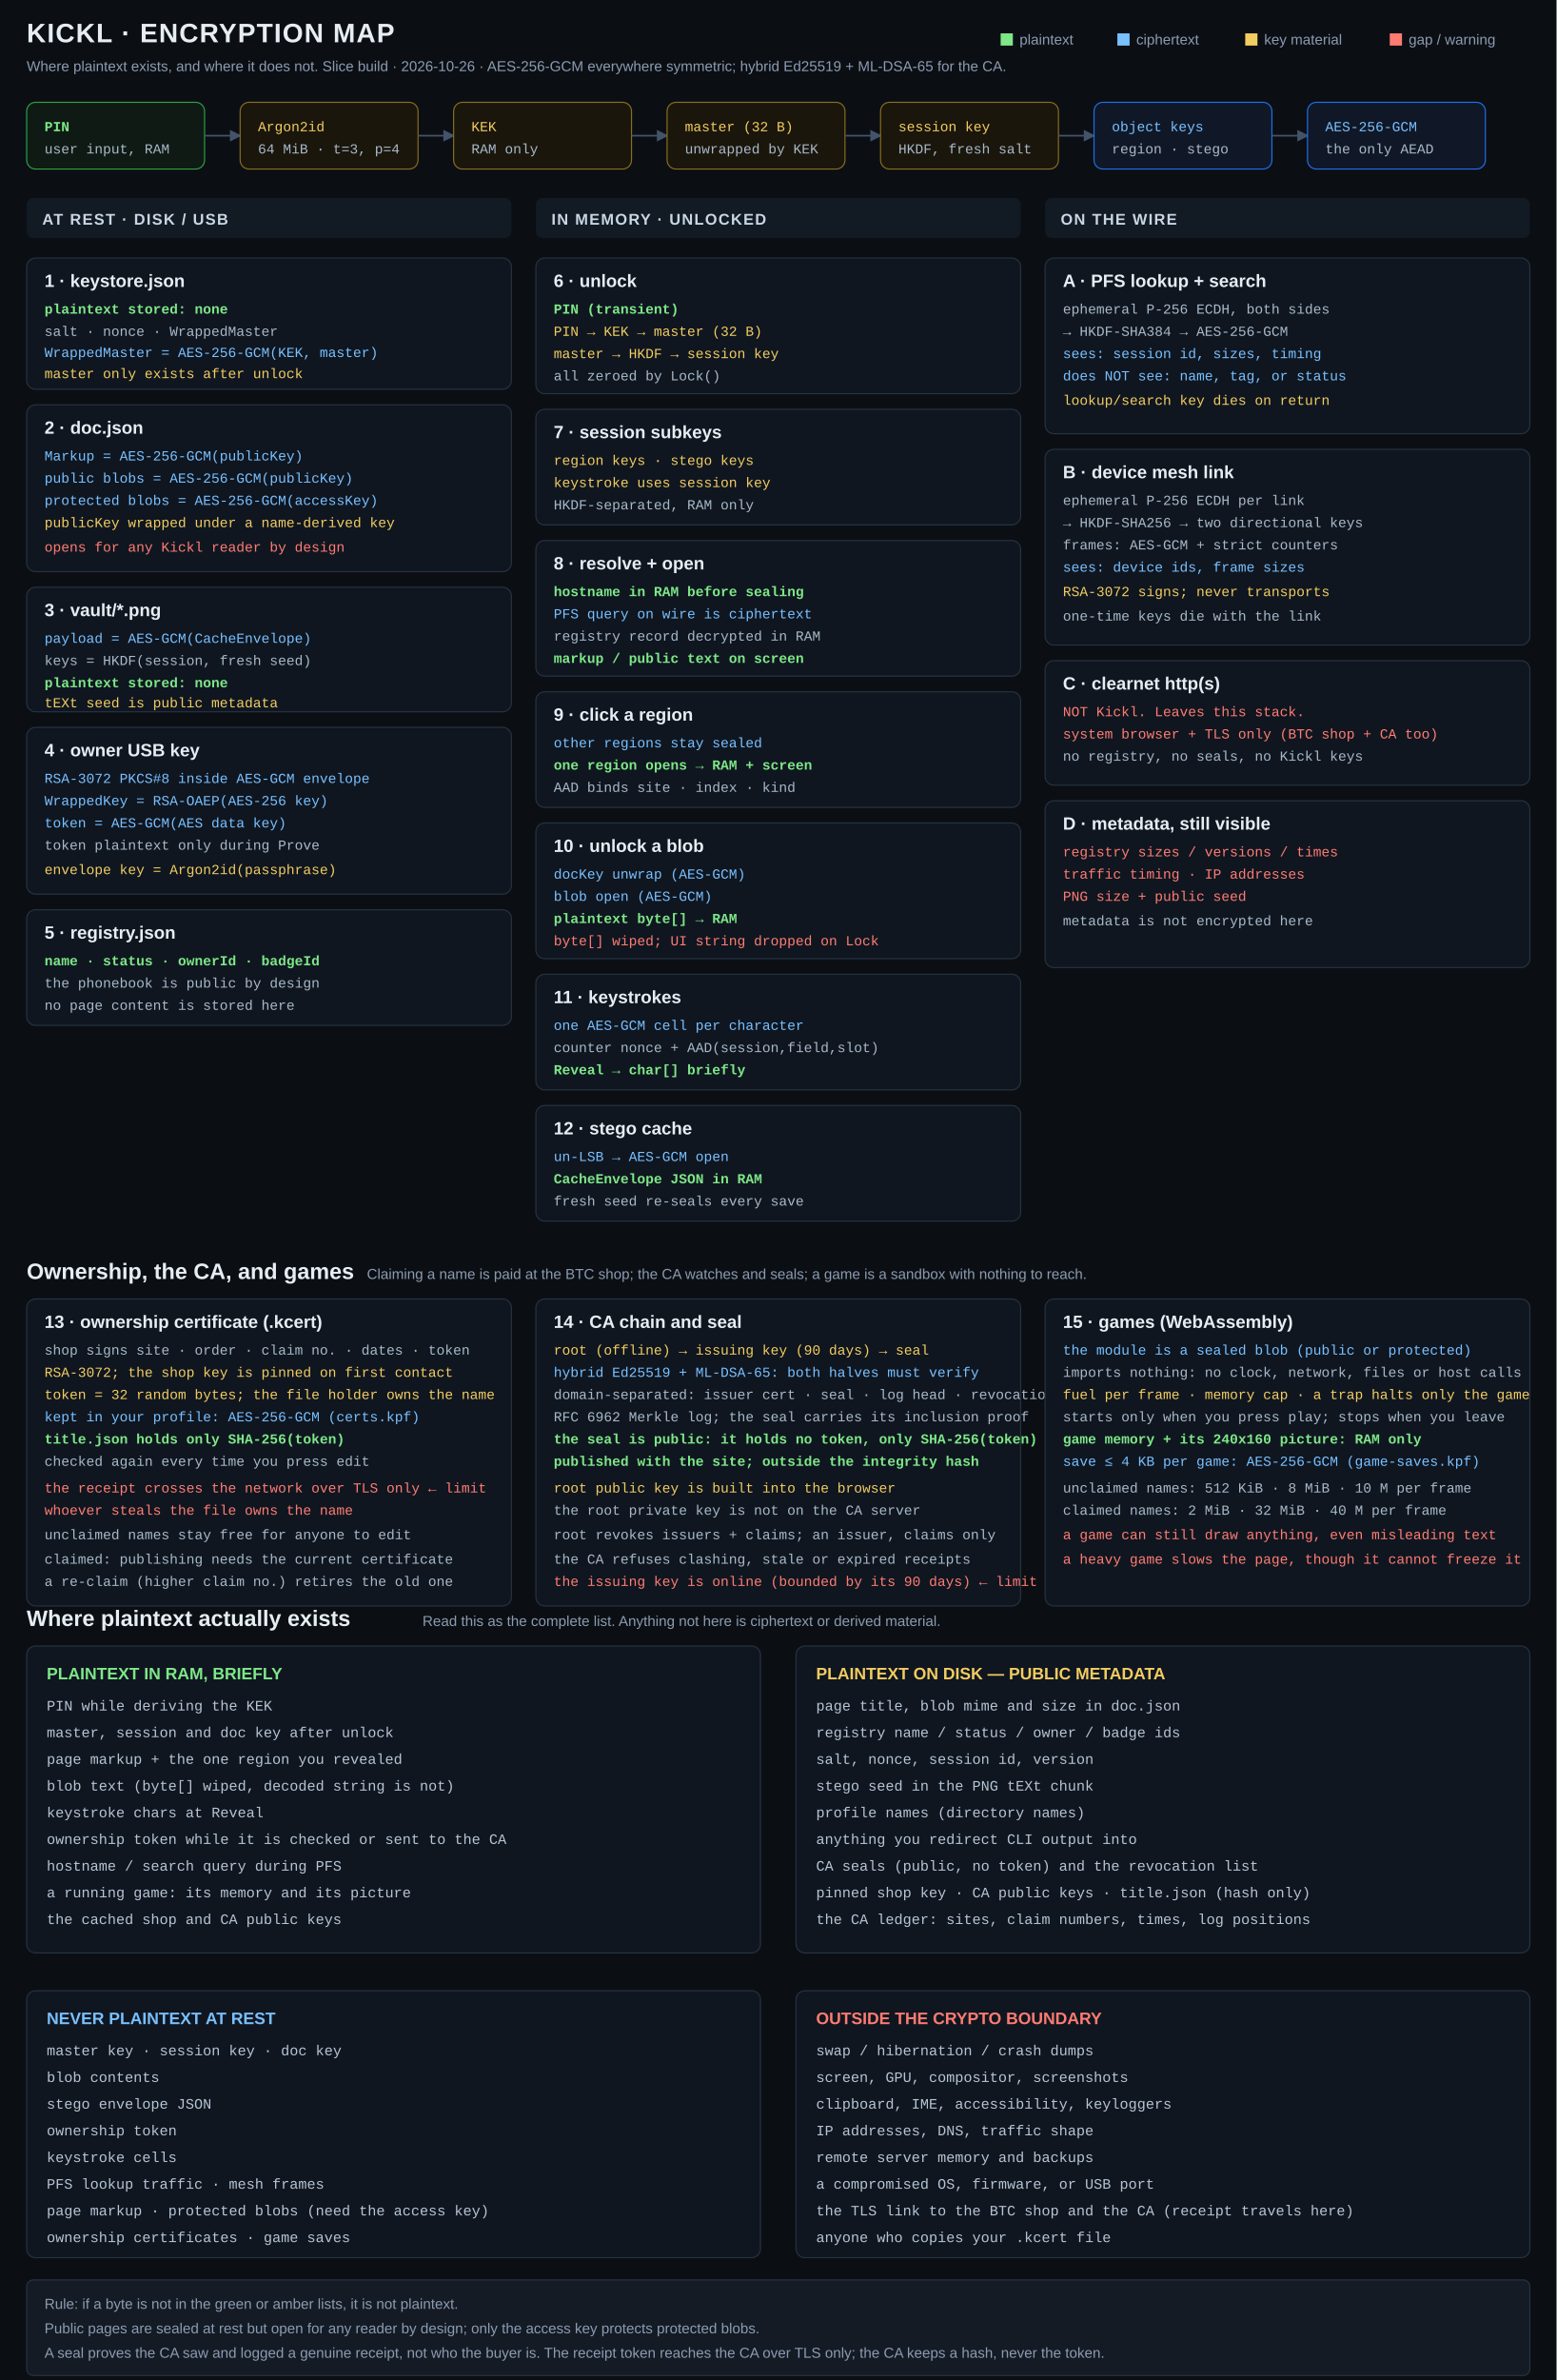
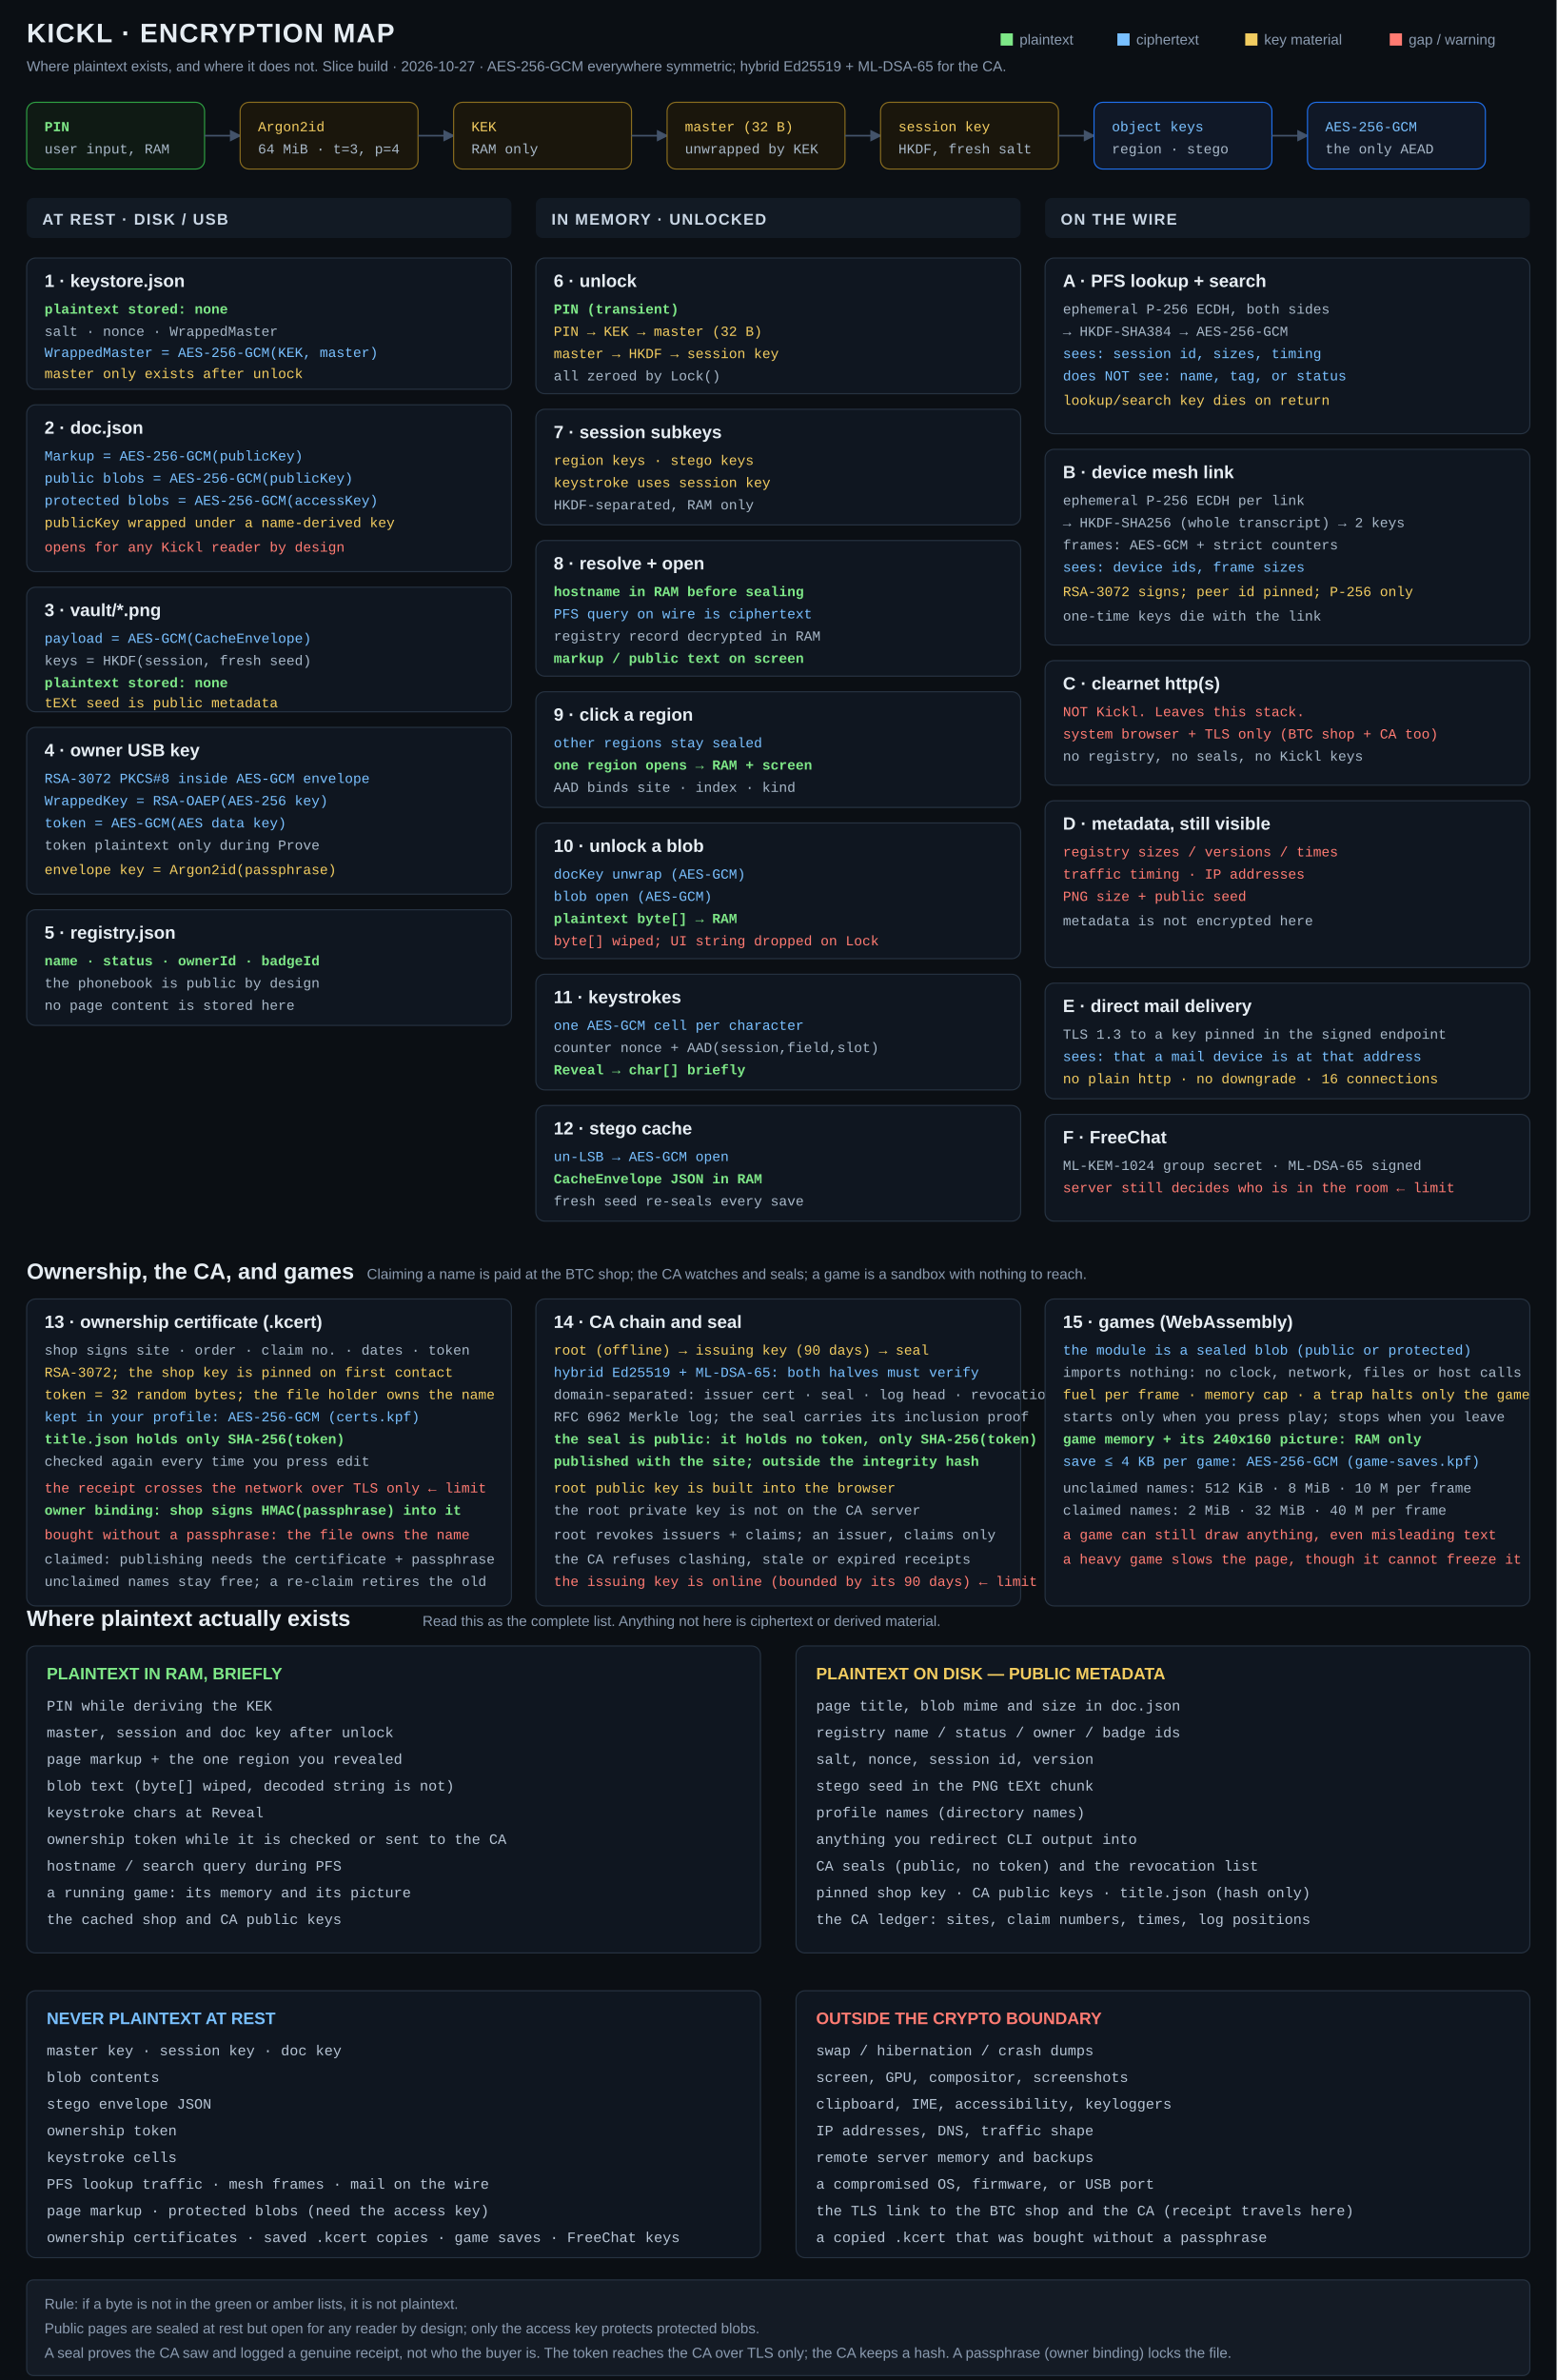
<svg xmlns="http://www.w3.org/2000/svg" width="1400" height="2140" viewBox="0 0 1400 2140" role="img" aria-labelledby="title desc">
  <rect width="1400" height="2140" fill="#0b0f14" />
  <style>
    .h { font: 700 16px "Segoe UI", Arial, sans-serif; fill: #e6edf3; }
    .sub { font: 400 13px "Segoe UI", Arial, sans-serif; fill: #8b9bb0; }
    .m { font: 400 12.5px Consolas, "Courier New", monospace; fill: #a8b8c8; }
    .pt { font: 600 12.5px Consolas, "Courier New", monospace; fill: #7ee787; }
    .ct { font: 400 12.5px Consolas, "Courier New", monospace; fill: #79c0ff; }
    .key { font: 400 12.5px Consolas, "Courier New", monospace; fill: #f2cc60; }
    .warn { font: 400 12.5px Consolas, "Courier New", monospace; fill: #ff7b72; }
    .box { fill: #0f1620; stroke: #263241; stroke-width: 1; }
    .colhead { font: 700 14px "Segoe UI", Arial, sans-serif; fill: #c9d6e4; letter-spacing: .08em; }
    .invh { font: 700 15px "Segoe UI", Arial, sans-serif; }
    .inv { font: 400 13px Consolas, "Courier New", monospace; fill: #b6c4d4; }
    .note { font: 400 13px "Segoe UI", Arial, sans-serif; fill: #8b9bb0; }
    .arrow { stroke: #43536a; stroke-width: 1.5; fill: none; }
  </style>
  <defs>
    <marker id="a" viewBox="0 0 8 8" refX="7" refY="4" markerWidth="7" markerHeight="7" orient="auto">
      <path d="M0 0 L8 4 L0 8 z" fill="#43536a" />
    </marker>
  </defs>
  <text x="24" y="38" class="h" style="font-size:24px;letter-spacing:.04em">KICKL · ENCRYPTION MAP</text>
-   <text x="24" y="64" class="sub">Where plaintext exists, and where it does not. Slice build · 2026-10-26 · AES-256-GCM everywhere symmetric; hybrid Ed25519 + ML-DSA-65 for the CA.</text>
+   <text x="24" y="64" class="sub">Where plaintext exists, and where it does not. Slice build · 2026-10-27 · AES-256-GCM everywhere symmetric; hybrid Ed25519 + ML-DSA-65 for the CA.</text>
  <g transform="translate(900,30)">
    <rect x="0" y="0" width="11" height="11" fill="#7ee787" />
    <text x="17" y="10" class="sub">plaintext</text>
    <rect x="105" y="0" width="11" height="11" fill="#79c0ff" />
    <text x="122" y="10" class="sub">ciphertext</text>
    <rect x="220" y="0" width="11" height="11" fill="#f2cc60" />
    <text x="237" y="10" class="sub">key material</text>
    <rect x="350" y="0" width="11" height="11" fill="#ff7b72" />
    <text x="367" y="10" class="sub">gap / warning</text>
  </g>
  <g>
    <rect x="24" y="92" width="160" height="60" rx="8" fill="#0f1a14" stroke="#2ea043" />
    <text x="40" y="118" class="pt">PIN</text>
    <text x="40" y="138" class="m">user input, RAM</text>
    <path d="M184 122 H216" class="arrow" marker-end="url(#a)" />
    <rect x="216" y="92" width="160" height="60" rx="8" fill="#1a160c" stroke="#8a6d1f" />
    <text x="232" y="118" class="key">Argon2id</text>
    <text x="232" y="138" class="m">64 MiB · t=3, p=4</text>
    <path d="M376 122 H408" class="arrow" marker-end="url(#a)" />
    <rect x="408" y="92" width="160" height="60" rx="8" fill="#1a160c" stroke="#8a6d1f" />
    <text x="424" y="118" class="key">KEK</text>
    <text x="424" y="138" class="m">RAM only</text>
    <path d="M568 122 H600" class="arrow" marker-end="url(#a)" />
    <rect x="600" y="92" width="160" height="60" rx="8" fill="#1a160c" stroke="#8a6d1f" />
    <text x="616" y="118" class="key">master (32 B)</text>
    <text x="616" y="138" class="m">unwrapped by KEK</text>
    <path d="M760 122 H792" class="arrow" marker-end="url(#a)" />
    <rect x="792" y="92" width="160" height="60" rx="8" fill="#1a160c" stroke="#8a6d1f" />
    <text x="808" y="118" class="key">session key</text>
    <text x="808" y="138" class="m">HKDF, fresh salt</text>
    <path d="M952 122 H984" class="arrow" marker-end="url(#a)" />
    <rect x="984" y="92" width="160" height="60" rx="8" fill="#101827" stroke="#1f6feb" />
    <text x="1000" y="118" class="ct">object keys</text>
    <text x="1000" y="138" class="m">region · stego</text>
    <path d="M1144 122 H1176" class="arrow" marker-end="url(#a)" />
    <rect x="1176" y="92" width="160" height="60" rx="8" fill="#101827" stroke="#1f6feb" />
    <text x="1192" y="118" class="ct">AES-256-GCM</text>
    <text x="1192" y="138" class="m">the only AEAD</text>
  </g>
  <g>
    <rect x="24" y="178" width="436" height="36" rx="6" fill="#121a24" />
    <text x="38" y="202" class="colhead">AT REST · DISK / USB</text>
    <rect x="482" y="178" width="436" height="36" rx="6" fill="#121a24" />
    <text x="496" y="202" class="colhead">IN MEMORY · UNLOCKED</text>
    <rect x="940" y="178" width="436" height="36" rx="6" fill="#121a24" />
    <text x="954" y="202" class="colhead">ON THE WIRE</text>
  </g>
  <g transform="translate(24,232)">
    <rect class="box" width="436" height="118" rx="8" />
    <text x="16" y="26" class="h">1 · keystore.json</text>
    <text x="16" y="50" class="pt">plaintext stored: none</text>
    <text x="16" y="70" class="m">salt · nonce · WrappedMaster</text>
    <text x="16" y="89" class="ct">WrappedMaster = AES-256-GCM(KEK, master)</text>
    <text x="16" y="108" class="key">master only exists after unlock</text>
  </g>
  <g transform="translate(24,364)">
    <rect class="box" width="436" height="150" rx="8" />
    <text x="16" y="26" class="h">2 · doc.json</text>
    <text x="16" y="50" class="ct">Markup = AES-256-GCM(publicKey)</text>
    <text x="16" y="70" class="ct">public blobs = AES-256-GCM(publicKey)</text>
    <text x="16" y="90" class="ct">protected blobs = AES-256-GCM(accessKey)</text>
    <text x="16" y="110" class="key">publicKey wrapped under a name-derived key</text>
    <text x="16" y="132" class="warn">opens for any Kickl reader by design</text>
  </g>
  <g transform="translate(24,528)">
    <rect class="box" width="436" height="112" rx="8" />
    <text x="16" y="26" class="h">3 · vault/*.png</text>
    <text x="16" y="50" class="ct">payload = AES-GCM(CacheEnvelope)</text>
    <text x="16" y="70" class="m">keys = HKDF(session, fresh seed)</text>
    <text x="16" y="90" class="pt">plaintext stored: none</text>
    <text x="16" y="108" class="key">tEXt seed is public metadata</text>
  </g>
  <g transform="translate(24,654)">
    <rect class="box" width="436" height="150" rx="8" />
    <text x="16" y="26" class="h">4 · owner USB key</text>
    <text x="16" y="50" class="ct">RSA-3072 PKCS#8 inside AES-GCM envelope</text>
    <text x="16" y="70" class="ct">WrappedKey = RSA-OAEP(AES-256 key)</text>
    <text x="16" y="90" class="ct">token = AES-GCM(AES data key)</text>
    <text x="16" y="110" class="m">token plaintext only during Prove</text>
    <text x="16" y="132" class="key">envelope key = Argon2id(passphrase)</text>
  </g>
  <g transform="translate(24,818)">
    <rect class="box" width="436" height="104" rx="8" />
    <text x="16" y="26" class="h">5 · registry.json</text>
    <text x="16" y="50" class="pt">name · status · ownerId · badgeId</text>
    <text x="16" y="70" class="m">the phonebook is public by design</text>
    <text x="16" y="90" class="m">no page content is stored here</text>
  </g>
  <g transform="translate(482,232)">
    <rect class="box" width="436" height="122" rx="8" />
    <text x="16" y="26" class="h">6 · unlock</text>
    <text x="16" y="50" class="pt">PIN (transient)</text>
    <text x="16" y="70" class="key">PIN → KEK → master (32 B)</text>
    <text x="16" y="90" class="key">master → HKDF → session key</text>
    <text x="16" y="110" class="m">all zeroed by Lock()</text>
  </g>
  <g transform="translate(482,368)">
    <rect class="box" width="436" height="104" rx="8" />
    <text x="16" y="26" class="h">7 · session subkeys</text>
    <text x="16" y="50" class="key">region keys · stego keys</text>
    <text x="16" y="70" class="key">keystroke uses session key</text>
    <text x="16" y="90" class="m">HKDF-separated, RAM only</text>
  </g>
  <g transform="translate(482,486)">
    <rect class="box" width="436" height="122" rx="8" />
    <text x="16" y="26" class="h">8 · resolve + open</text>
    <text x="16" y="50" class="pt">hostname in RAM before sealing</text>
    <text x="16" y="70" class="ct">PFS query on wire is ciphertext</text>
    <text x="16" y="90" class="m">registry record decrypted in RAM</text>
    <text x="16" y="110" class="pt">markup / public text on screen</text>
  </g>
  <g transform="translate(482,622)">
    <rect class="box" width="436" height="104" rx="8" />
    <text x="16" y="26" class="h">9 · click a region</text>
    <text x="16" y="50" class="ct">other regions stay sealed</text>
    <text x="16" y="70" class="pt">one region opens → RAM + screen</text>
    <text x="16" y="90" class="m">AAD binds site · index · kind</text>
  </g>
  <g transform="translate(482,740)">
    <rect class="box" width="436" height="122" rx="8" />
    <text x="16" y="26" class="h">10 · unlock a blob</text>
    <text x="16" y="50" class="ct">docKey unwrap (AES-GCM)</text>
    <text x="16" y="70" class="ct">blob open (AES-GCM)</text>
    <text x="16" y="90" class="pt">plaintext byte[] → RAM</text>
    <text x="16" y="110" class="warn">byte[] wiped; UI string dropped on Lock</text>
  </g>
  <g transform="translate(482,876)">
    <rect class="box" width="436" height="104" rx="8" />
    <text x="16" y="26" class="h">11 · keystrokes</text>
    <text x="16" y="50" class="ct">one AES-GCM cell per character</text>
    <text x="16" y="70" class="m">counter nonce + AAD(session,field,slot)</text>
    <text x="16" y="90" class="pt">Reveal → char[] briefly</text>
  </g>
  <g transform="translate(482,994)">
    <rect class="box" width="436" height="104" rx="8" />
    <text x="16" y="26" class="h">12 · stego cache</text>
    <text x="16" y="50" class="ct">un-LSB → AES-GCM open</text>
    <text x="16" y="70" class="pt">CacheEnvelope JSON in RAM</text>
    <text x="16" y="90" class="m">fresh seed re-seals every save</text>
  </g>
  <g transform="translate(940,232)">
    <rect class="box" width="436" height="158" rx="8" />
    <text x="16" y="26" class="h">A · PFS lookup + search</text>
    <text x="16" y="50" class="m">ephemeral P-256 ECDH, both sides</text>
    <text x="16" y="70" class="m">→ HKDF-SHA384 → AES-256-GCM</text>
    <text x="16" y="90" class="ct">sees: session id, sizes, timing</text>
    <text x="16" y="110" class="ct">does NOT see: name, tag, or status</text>
    <text x="16" y="132" class="key">lookup/search key dies on return</text>
  </g>
  <g transform="translate(940,404)">
    <rect class="box" width="436" height="176" rx="8" />
    <text x="16" y="26" class="h">B · device mesh link</text>
    <text x="16" y="50" class="m">ephemeral P-256 ECDH per link</text>
-     <text x="16" y="70" class="m">→ HKDF-SHA256 → two directional keys</text>
+     <text x="16" y="70" class="m">→ HKDF-SHA256 (whole transcript) → 2 keys</text>
    <text x="16" y="90" class="m">frames: AES-GCM + strict counters</text>
    <text x="16" y="110" class="ct">sees: device ids, frame sizes</text>
-     <text x="16" y="132" class="key">RSA-3072 signs; never transports</text>
+     <text x="16" y="132" class="key">RSA-3072 signs; peer id pinned; P-256 only</text>
    <text x="16" y="154" class="m">one-time keys die with the link</text>
  </g>
  <g transform="translate(940,594)">
    <rect class="box" width="436" height="112" rx="8" />
    <text x="16" y="26" class="h">C · clearnet http(s)</text>
    <text x="16" y="50" class="warn">NOT Kickl. Leaves this stack.</text>
    <text x="16" y="70" class="warn">system browser + TLS only (BTC shop + CA too)</text>
    <text x="16" y="90" class="m">no registry, no seals, no Kickl keys</text>
  </g>
  <g transform="translate(940,720)">
    <rect class="box" width="436" height="150" rx="8" />
    <text x="16" y="26" class="h">D · metadata, still visible</text>
    <text x="16" y="50" class="warn">registry sizes / versions / times</text>
    <text x="16" y="70" class="warn">traffic timing · IP addresses</text>
    <text x="16" y="90" class="warn">PNG size + public seed</text>
    <text x="16" y="112" class="m">metadata is not encrypted here</text>
+   </g>
+   <g transform="translate(940,884)">
+     <rect class="box" width="436" height="104" rx="8" />
+     <text x="16" y="26" class="h">E · direct mail delivery</text>
+     <text x="16" y="50" class="m">TLS 1.3 to a key pinned in the signed endpoint</text>
+     <text x="16" y="70" class="ct">sees: that a mail device is at that address</text>
+     <text x="16" y="90" class="key">no plain http · no downgrade · 16 connections</text>
+   </g>
+   <g transform="translate(940,1002)">
+     <rect class="box" width="436" height="96" rx="8" />
+     <text x="16" y="26" class="h">F · FreeChat</text>
+     <text x="16" y="50" class="m">ML-KEM-1024 group secret · ML-DSA-65 signed</text>
+     <text x="16" y="70" class="warn">server still decides who is in the room ← limit</text>
  </g>
  <text x="24" y="1150" class="h" style="font-size:20px">Ownership, the CA, and games</text>
  <text x="330" y="1150" class="sub">Claiming a name is paid at the BTC shop; the CA watches and seals; a game is a sandbox with nothing to reach.</text>
  <g transform="translate(24,1168)">
    <rect class="box" width="436" height="276" rx="8" />
    <text x="16" y="26" class="h">13 · ownership certificate (.kcert)</text>
    <text x="16" y="50" class="m">shop signs site · order · claim no. · dates · token</text>
    <text x="16" y="70" class="key">RSA-3072; the shop key is pinned on first contact</text>
    <text x="16" y="90" class="key">token = 32 random bytes; the file holder owns the name</text>
    <text x="16" y="110" class="ct">kept in your profile: AES-256-GCM (certs.kpf)</text>
    <text x="16" y="130" class="pt">title.json holds only SHA-256(token)</text>
    <text x="16" y="150" class="m">checked again every time you press edit</text>
    <text x="16" y="174" class="warn">the receipt crosses the network over TLS only   ← limit</text>
-     <text x="16" y="194" class="warn">whoever steals the file owns the name</text>
-     <text x="16" y="216" class="m">unclaimed names stay free for anyone to edit</text>
-     <text x="16" y="238" class="m">claimed: publishing needs the current certificate</text>
-     <text x="16" y="258" class="m">a re-claim (higher claim no.) retires the old one</text>
+     <text x="16" y="194" class="pt">owner binding: shop signs HMAC(passphrase) into it</text>
+     <text x="16" y="216" class="warn">bought without a passphrase: the file owns the name</text>
+     <text x="16" y="238" class="m">claimed: publishing needs the certificate + passphrase</text>
+     <text x="16" y="258" class="m">unclaimed names stay free; a re-claim retires the old</text>
  </g>
  <g transform="translate(482,1168)">
    <rect class="box" width="436" height="276" rx="8" />
    <text x="16" y="26" class="h">14 · CA chain and seal</text>
    <text x="16" y="50" class="key">root (offline) → issuing key (90 days) → seal</text>
    <text x="16" y="70" class="ct">hybrid Ed25519 + ML-DSA-65: both halves must verify</text>
    <text x="16" y="90" class="m">domain-separated: issuer cert · seal · log head · revocations</text>
    <text x="16" y="110" class="m">RFC 6962 Merkle log; the seal carries its inclusion proof</text>
    <text x="16" y="130" class="pt">the seal is public: it holds no token, only SHA-256(token)</text>
    <text x="16" y="150" class="pt">published with the site; outside the integrity hash</text>
    <text x="16" y="174" class="key">root public key is built into the browser</text>
    <text x="16" y="194" class="m">the root private key is not on the CA server</text>
    <text x="16" y="216" class="m">root revokes issuers + claims; an issuer, claims only</text>
    <text x="16" y="238" class="m">the CA refuses clashing, stale or expired receipts</text>
    <text x="16" y="258" class="warn">the issuing key is online (bounded by its 90 days)   ← limit</text>
  </g>
  <g transform="translate(940,1168)">
    <rect class="box" width="436" height="276" rx="8" />
    <text x="16" y="26" class="h">15 · games (WebAssembly)</text>
    <text x="16" y="50" class="ct">the module is a sealed blob (public or protected)</text>
    <text x="16" y="70" class="m">imports nothing: no clock, network, files or host calls</text>
    <text x="16" y="90" class="key">fuel per frame · memory cap · a trap halts only the game</text>
    <text x="16" y="110" class="m">starts only when you press play; stops when you leave</text>
    <text x="16" y="130" class="pt">game memory + its 240x160 picture: RAM only</text>
    <text x="16" y="150" class="ct">save ≤ 4 KB per game: AES-256-GCM (game-saves.kpf)</text>
    <text x="16" y="174" class="m">unclaimed names: 512 KiB · 8 MiB · 10 M per frame</text>
    <text x="16" y="194" class="m">claimed names: 2 MiB · 32 MiB · 40 M per frame</text>
    <text x="16" y="216" class="warn">a game can still draw anything, even misleading text</text>
    <text x="16" y="238" class="warn">a heavy game slows the page, though it cannot freeze it</text>
  </g>
  <text x="24" y="1462" class="h" style="font-size:20px">Where plaintext actually exists</text>
  <text x="380" y="1462" class="sub">Read this as the complete list. Anything not here is ciphertext or derived material.</text>
  <g transform="translate(24,1480)">
    <rect class="box" width="660" height="276" rx="8" stroke="#2ea043" />
    <text x="18" y="30" class="invh" fill="#7ee787">PLAINTEXT IN RAM, BRIEFLY</text>
    <text x="18" y="58" class="inv">PIN while deriving the KEK</text>
    <text x="18" y="82" class="inv">master, session and doc key after unlock</text>
    <text x="18" y="106" class="inv">page markup + the one region you revealed</text>
    <text x="18" y="130" class="inv">blob text (byte[] wiped, decoded string is not)</text>
    <text x="18" y="154" class="inv">keystroke chars at Reveal</text>
    <text x="18" y="178" class="inv">ownership token while it is checked or sent to the CA</text>
    <text x="18" y="202" class="inv">hostname / search query during PFS</text>
    <text x="18" y="226" class="inv">a running game: its memory and its picture</text>
    <text x="18" y="250" class="inv">the cached shop and CA public keys</text>
  </g>
  <g transform="translate(716,1480)">
    <rect class="box" width="660" height="276" rx="8" stroke="#8a6d1f" />
    <text x="18" y="30" class="invh" fill="#f2cc60">PLAINTEXT ON DISK — PUBLIC METADATA</text>
    <text x="18" y="58" class="inv">page title, blob mime and size in doc.json</text>
    <text x="18" y="82" class="inv">registry name / status / owner / badge ids</text>
    <text x="18" y="106" class="inv">salt, nonce, session id, version</text>
    <text x="18" y="130" class="inv">stego seed in the PNG tEXt chunk</text>
    <text x="18" y="154" class="inv">profile names (directory names)</text>
    <text x="18" y="178" class="inv">anything you redirect CLI output into</text>
    <text x="18" y="202" class="inv">CA seals (public, no token) and the revocation list</text>
    <text x="18" y="226" class="inv">pinned shop key · CA public keys · title.json (hash only)</text>
    <text x="18" y="250" class="inv">the CA ledger: sites, claim numbers, times, log positions</text>
  </g>
  <g transform="translate(24,1790)">
    <rect class="box" width="660" height="240" rx="8" stroke="#1f6feb" />
    <text x="18" y="30" class="invh" fill="#79c0ff">NEVER PLAINTEXT AT REST</text>
    <text x="18" y="58" class="inv">master key · session key · doc key</text>
    <text x="18" y="82" class="inv">blob contents</text>
    <text x="18" y="106" class="inv">stego envelope JSON</text>
    <text x="18" y="130" class="inv">ownership token</text>
    <text x="18" y="154" class="inv">keystroke cells</text>
-     <text x="18" y="178" class="inv">PFS lookup traffic · mesh frames</text>
+     <text x="18" y="178" class="inv">PFS lookup traffic · mesh frames · mail on the wire</text>
    <text x="18" y="202" class="inv">page markup · protected blobs (need the access key)</text>
-     <text x="18" y="226" class="inv">ownership certificates · game saves</text>
+     <text x="18" y="226" class="inv">ownership certificates · saved .kcert copies · game saves · FreeChat keys</text>
  </g>
  <g transform="translate(716,1790)">
    <rect class="box" width="660" height="240" rx="8" stroke="#8b2f2f" />
    <text x="18" y="30" class="invh" fill="#ff7b72">OUTSIDE THE CRYPTO BOUNDARY</text>
    <text x="18" y="58" class="inv">swap / hibernation / crash dumps</text>
    <text x="18" y="82" class="inv">screen, GPU, compositor, screenshots</text>
    <text x="18" y="106" class="inv">clipboard, IME, accessibility, keyloggers</text>
    <text x="18" y="130" class="inv">IP addresses, DNS, traffic shape</text>
    <text x="18" y="154" class="inv">remote server memory and backups</text>
    <text x="18" y="178" class="inv">a compromised OS, firmware, or USB port</text>
    <text x="18" y="202" class="inv">the TLS link to the BTC shop and the CA (receipt travels here)</text>
-     <text x="18" y="226" class="inv">anyone who copies your .kcert file</text>
+     <text x="18" y="226" class="inv">a copied .kcert that was bought without a passphrase</text>
  </g>
  <g transform="translate(24,2050)">
    <rect x="0" y="0" width="1352" height="86" rx="6" fill="#141b25" stroke="#263241" />
    <text x="16" y="26" class="note">Rule: if a byte is not in the green or amber lists, it is not plaintext.</text>
    <text x="16" y="48" class="note">Public pages are sealed at rest but open for any reader by design; only the access key protects protected blobs.</text>
-     <text x="16" y="70" class="note">A seal proves the CA saw and logged a genuine receipt, not who the buyer is. The receipt token reaches the CA over TLS only; the CA keeps a hash, never the token.</text>
+     <text x="16" y="70" class="note">A seal proves the CA saw and logged a genuine receipt, not who the buyer is. The token reaches the CA over TLS only; the CA keeps a hash. A passphrase (owner binding) locks the file.</text>
  </g>
</svg>
